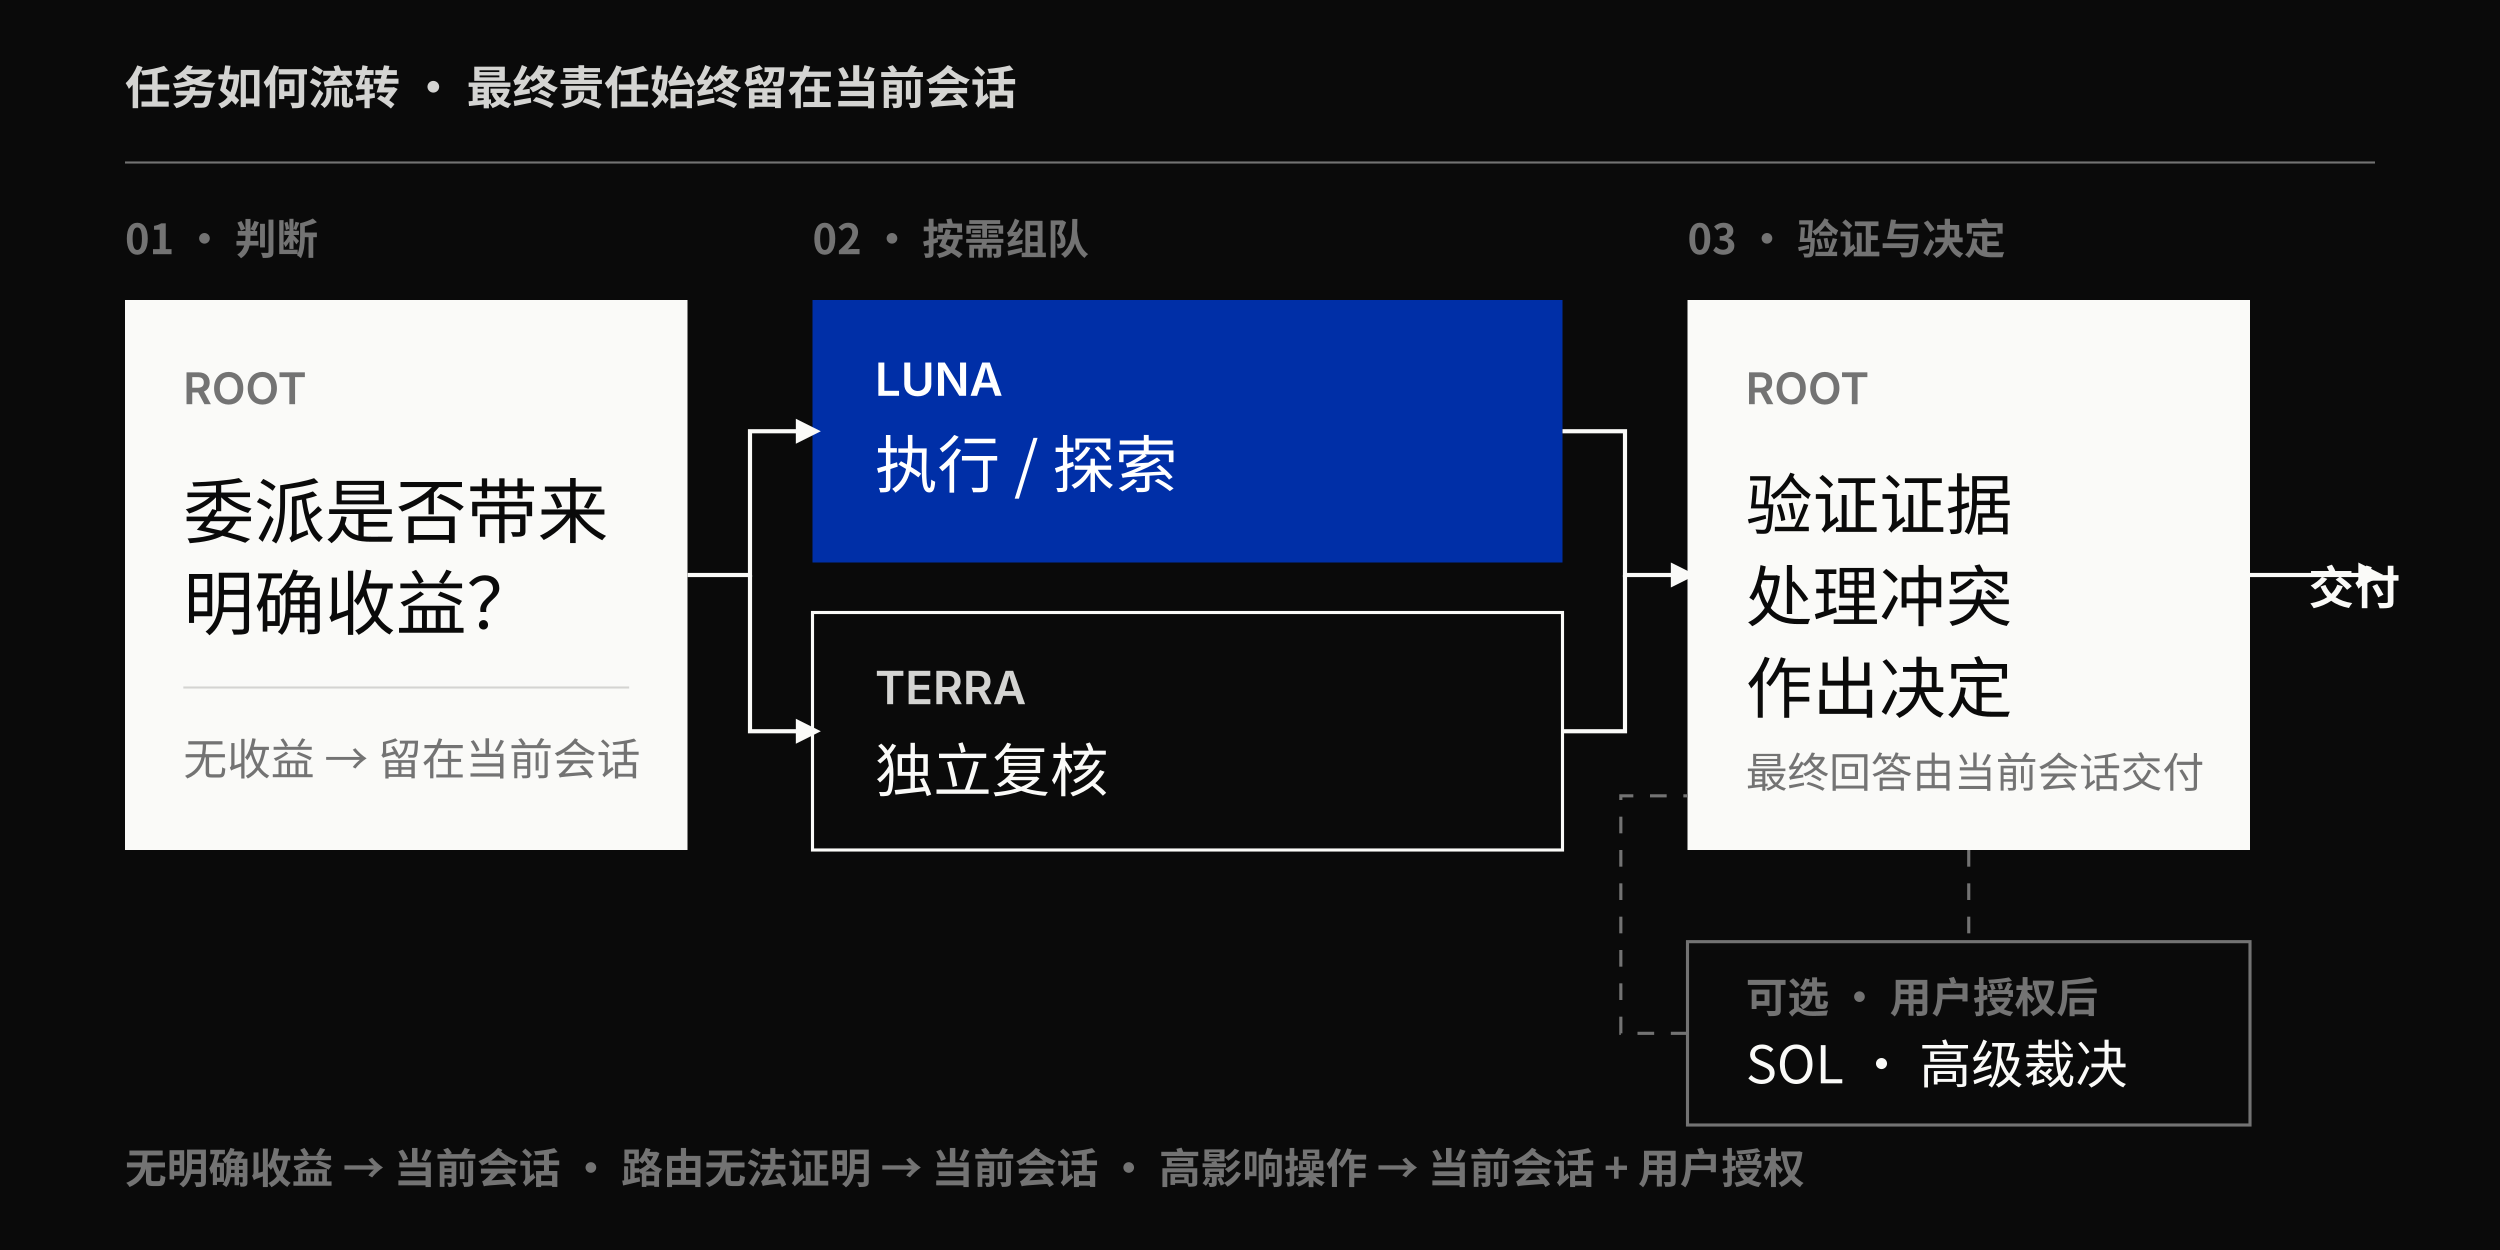
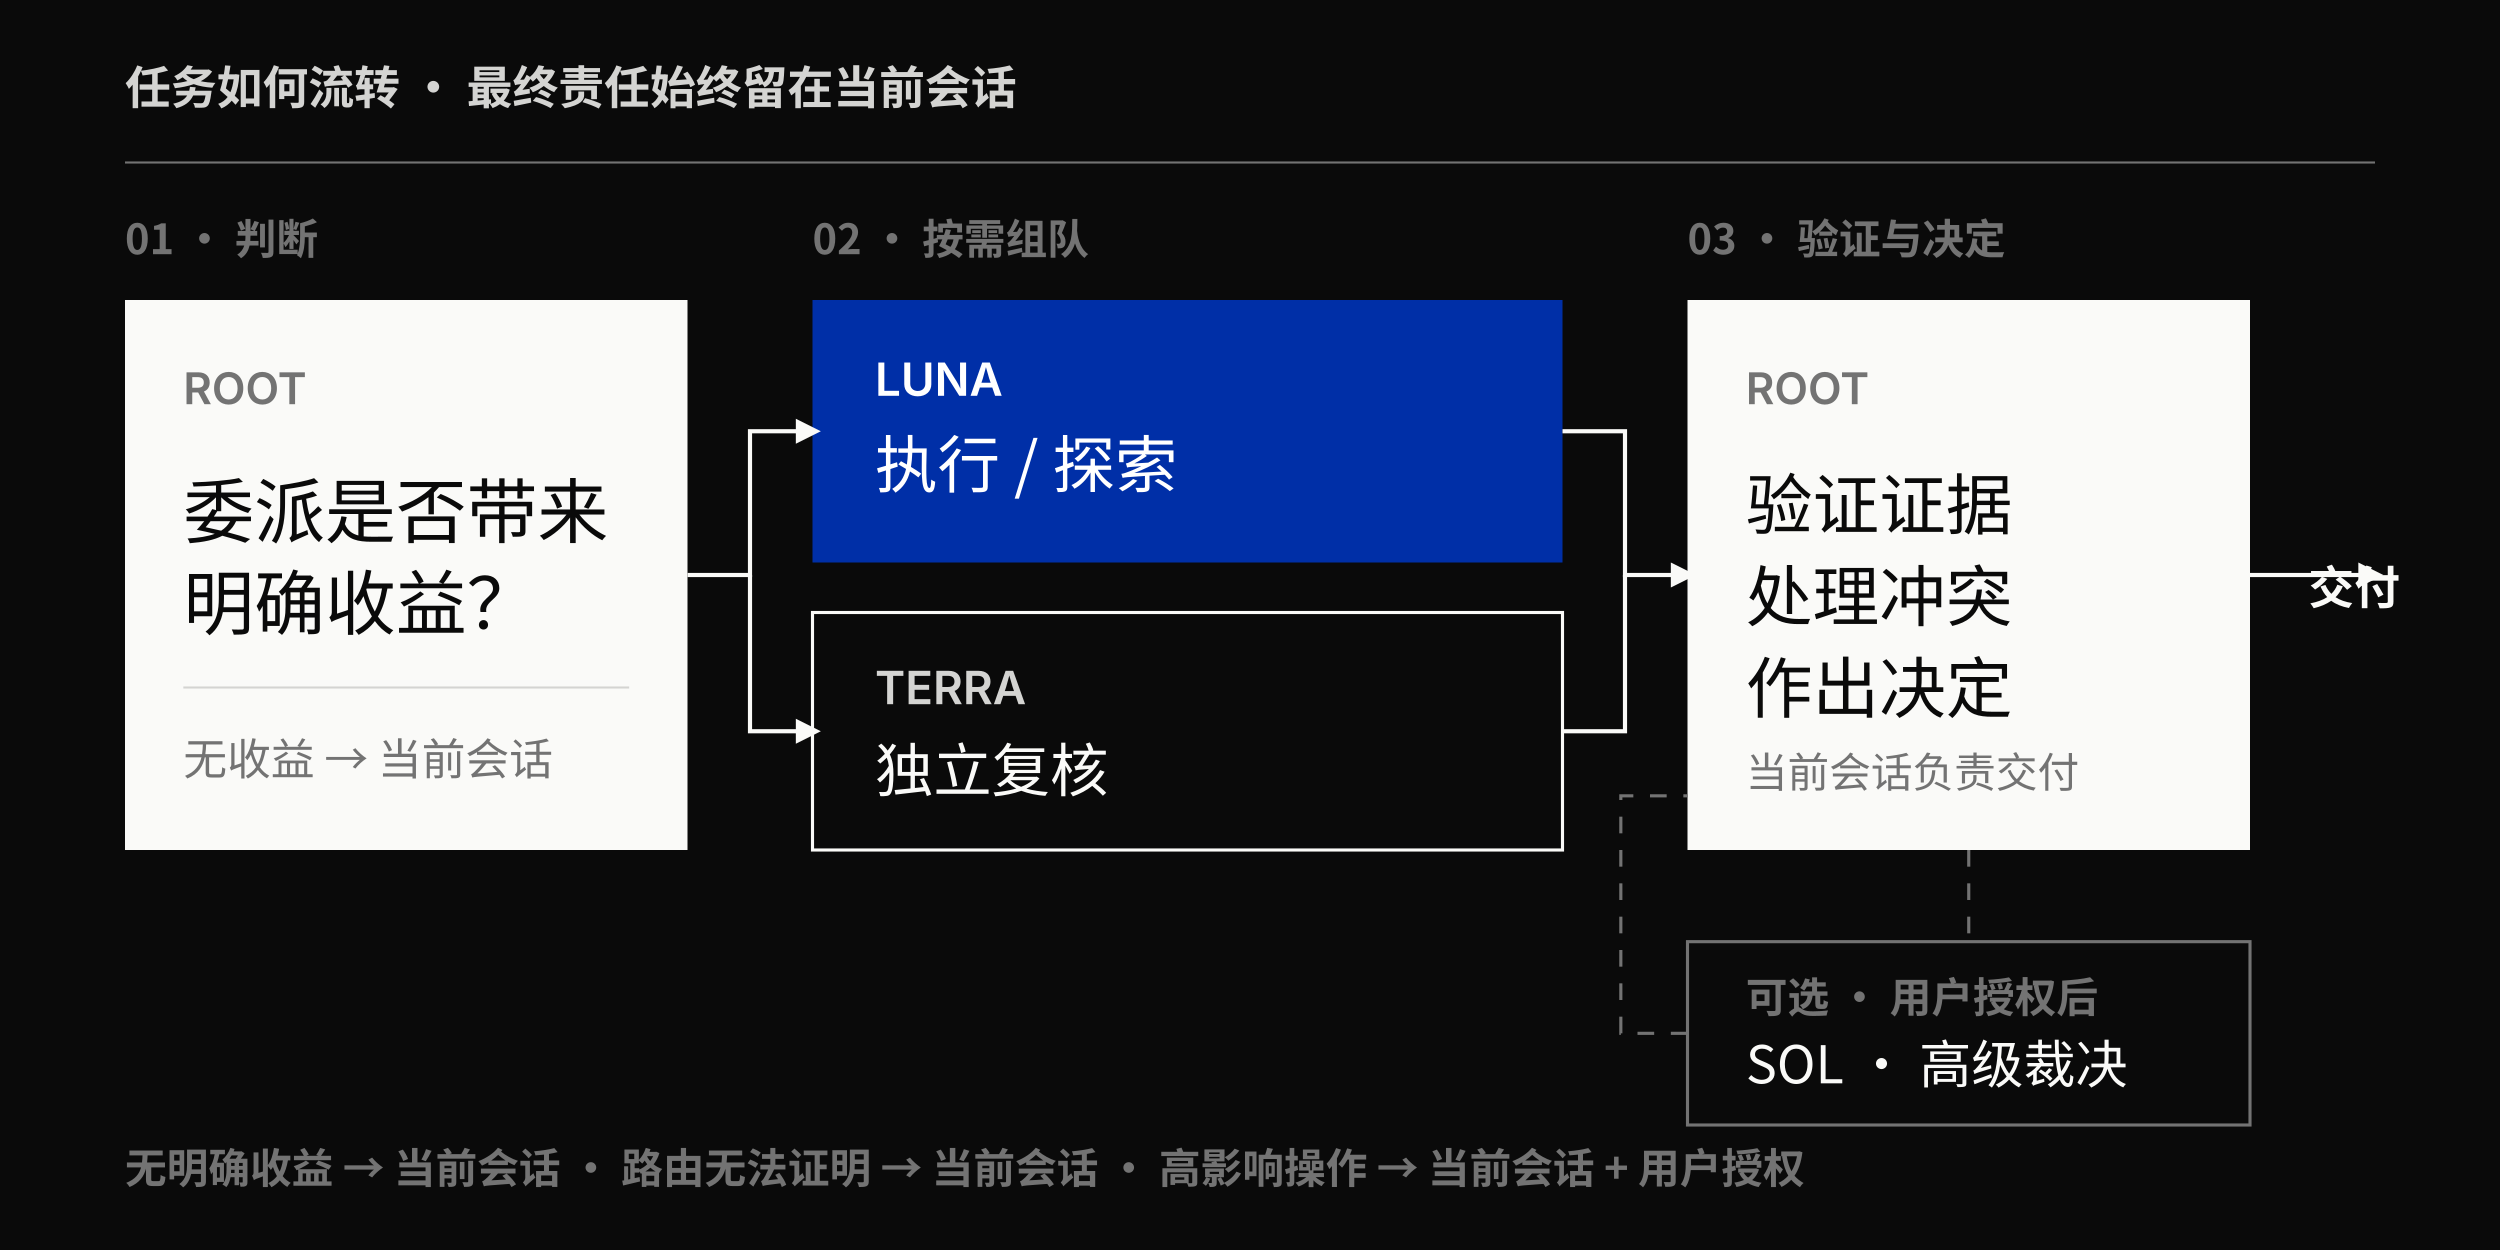
<svg xmlns="http://www.w3.org/2000/svg" width="1200" height="600" viewBox="0 0 1200 600" role="img" aria-labelledby="title desc">
  <rect width="1200" height="600" fill="#0a0a0a" />
  <line x1="60" y1="78" x2="1140" y2="78" stroke="#737373" stroke-width="1" />
  <g font-family="PingFang SC, Microsoft YaHei, Noto Sans CJK SC, sans-serif">
    <text x="60" y="50" font-size="22" font-weight="600" fill="#d4d4d2">任务如何流转 · 最终责任始终留在当前会话</text>
    <text x="60" y="122" font-size="20" font-weight="600" fill="#737373">01 · 判断</text>
    <rect x="60" y="144" width="270" height="264" fill="#fafaf8" />
    <text x="88" y="194" font-family="Inter, Helvetica Neue, Arial, sans-serif" font-size="21" font-weight="600" fill="#737373">ROOT</text>
    <text x="88" y="258" font-size="34" font-weight="400" fill="#0a0a0a">委派是否带来</text>
    <text x="88" y="302" font-size="34" font-weight="400" fill="#0a0a0a">明确收益？</text>
    <line x1="88" y1="330" x2="302" y2="330" stroke="#d4d4d2" stroke-width="1" />
-     <text x="88" y="372" font-size="21" font-weight="500" fill="#737373">无收益 → 留在当前会话</text>
+     <text x="88" y="372" font-size="21" font-weight="500" fill="#737373">无收益 → 当前会话</text>
    <text x="390" y="122" font-size="20" font-weight="600" fill="#737373">02 · 按需组队</text>
    <rect x="390" y="144" width="360" height="126" fill="#002FA7" />
    <text x="420" y="190" font-family="Inter, Helvetica Neue, Arial, sans-serif" font-size="22" font-weight="600" fill="#ffffff">LUNA</text>
    <text x="420" y="234" font-size="30" font-weight="400" fill="#ffffff">执行 / 探索</text>
    <rect x="390" y="294" width="360" height="114" fill="#0a0a0a" stroke="#fafaf8" stroke-width="1.5" />
    <text x="420" y="338" font-family="Inter, Helvetica Neue, Arial, sans-serif" font-size="22" font-weight="600" fill="#d4d4d2">TERRA</text>
    <text x="420" y="380" font-size="28" font-weight="400" fill="#fafaf8">独立复核</text>
    <text x="810" y="122" font-size="20" font-weight="600" fill="#737373">03 · 验证与决定</text>
    <rect x="810" y="144" width="270" height="264" fill="#fafaf8" />
    <text x="838" y="194" font-family="Inter, Helvetica Neue, Arial, sans-serif" font-size="21" font-weight="600" fill="#737373">ROOT</text>
    <text x="838" y="254" font-size="32" font-weight="400" fill="#0a0a0a">验证证据</text>
    <text x="838" y="298" font-size="32" font-weight="400" fill="#0a0a0a">处理冲突</text>
    <text x="838" y="342" font-size="32" font-weight="400" fill="#0a0a0a">作出决定</text>
-     <text x="838" y="378" font-size="20" font-weight="500" fill="#737373">最终回答由当前会话交付</text>
+     <text x="838" y="378" font-size="20" font-weight="500" fill="#737373">当前会话负责交付</text>
    <rect x="810" y="452" width="270" height="88" fill="#0a0a0a" stroke="#737373" stroke-width="1.5" />
    <text x="838" y="486" font-size="20" font-weight="600" fill="#737373">可选 · 用户授权后</text>
    <text x="838" y="520" font-size="25" font-weight="400" fill="#fafaf8">SOL · 高级裁决</text>
    <text x="1108" y="290" font-size="22" font-weight="600" fill="#fafaf8">交付</text>
    <text x="60" y="568" font-size="20" font-weight="600" fill="#737373">无明确收益 → 当前会话 · 路由无法证明 → 当前会话 · 高影响操作 → 当前会话 + 用户授权</text>
  </g>
  <g fill="none" stroke="#fafaf8" stroke-width="2">
    <path d="M330 276 H360 V207 H390" />
    <path d="M360 276 V351 H390" />
    <path d="M750 207 H780 V276 H810" />
    <path d="M750 351 H780 V276" />
    <path d="M1080 276 H1140" />
  </g>
  <g fill="none" stroke="#737373" stroke-width="1.5" stroke-dasharray="8 8">
    <path d="M945 408 V452" />
    <path d="M810 496 H778 V382 H810" />
  </g>
  <g fill="#fafaf8">
    <path d="M382 201 l12 6 -12 6z" />
    <path d="M382 345 l12 6 -12 6z" />
    <path d="M802 270 l12 6 -12 6z" />
    <path d="M1132 270 l12 6 -12 6z" />
  </g>
</svg>
